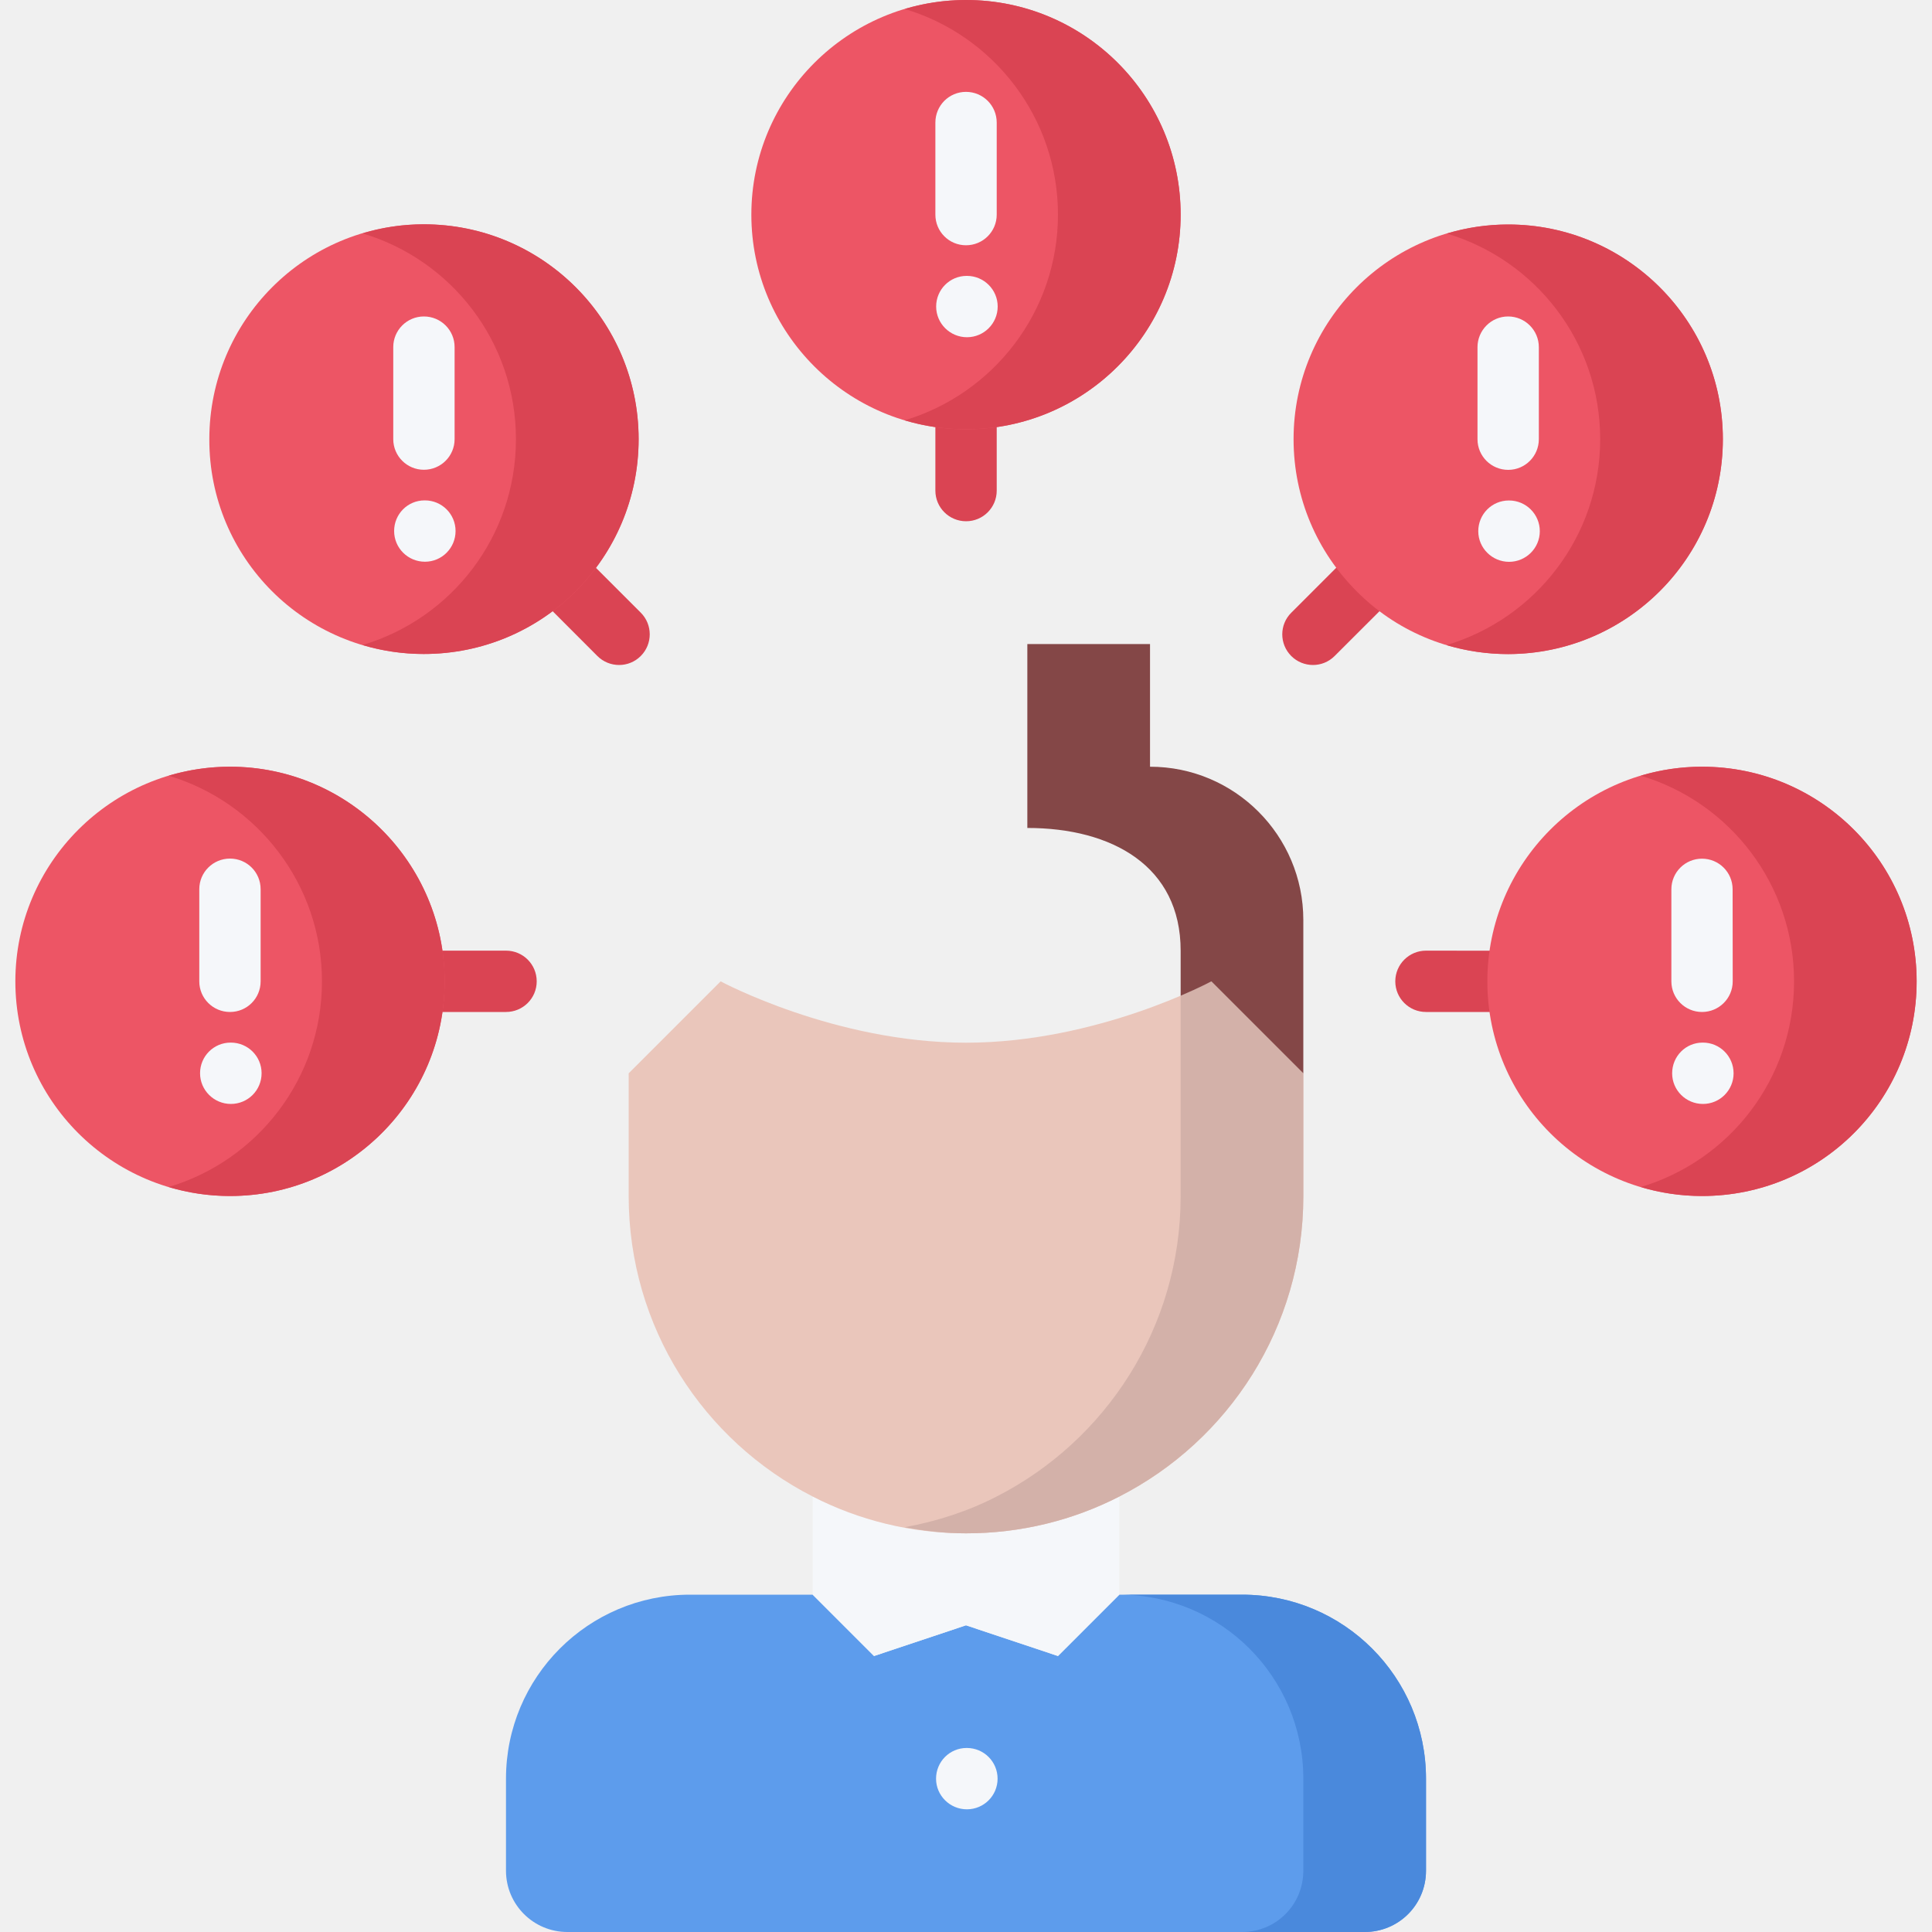
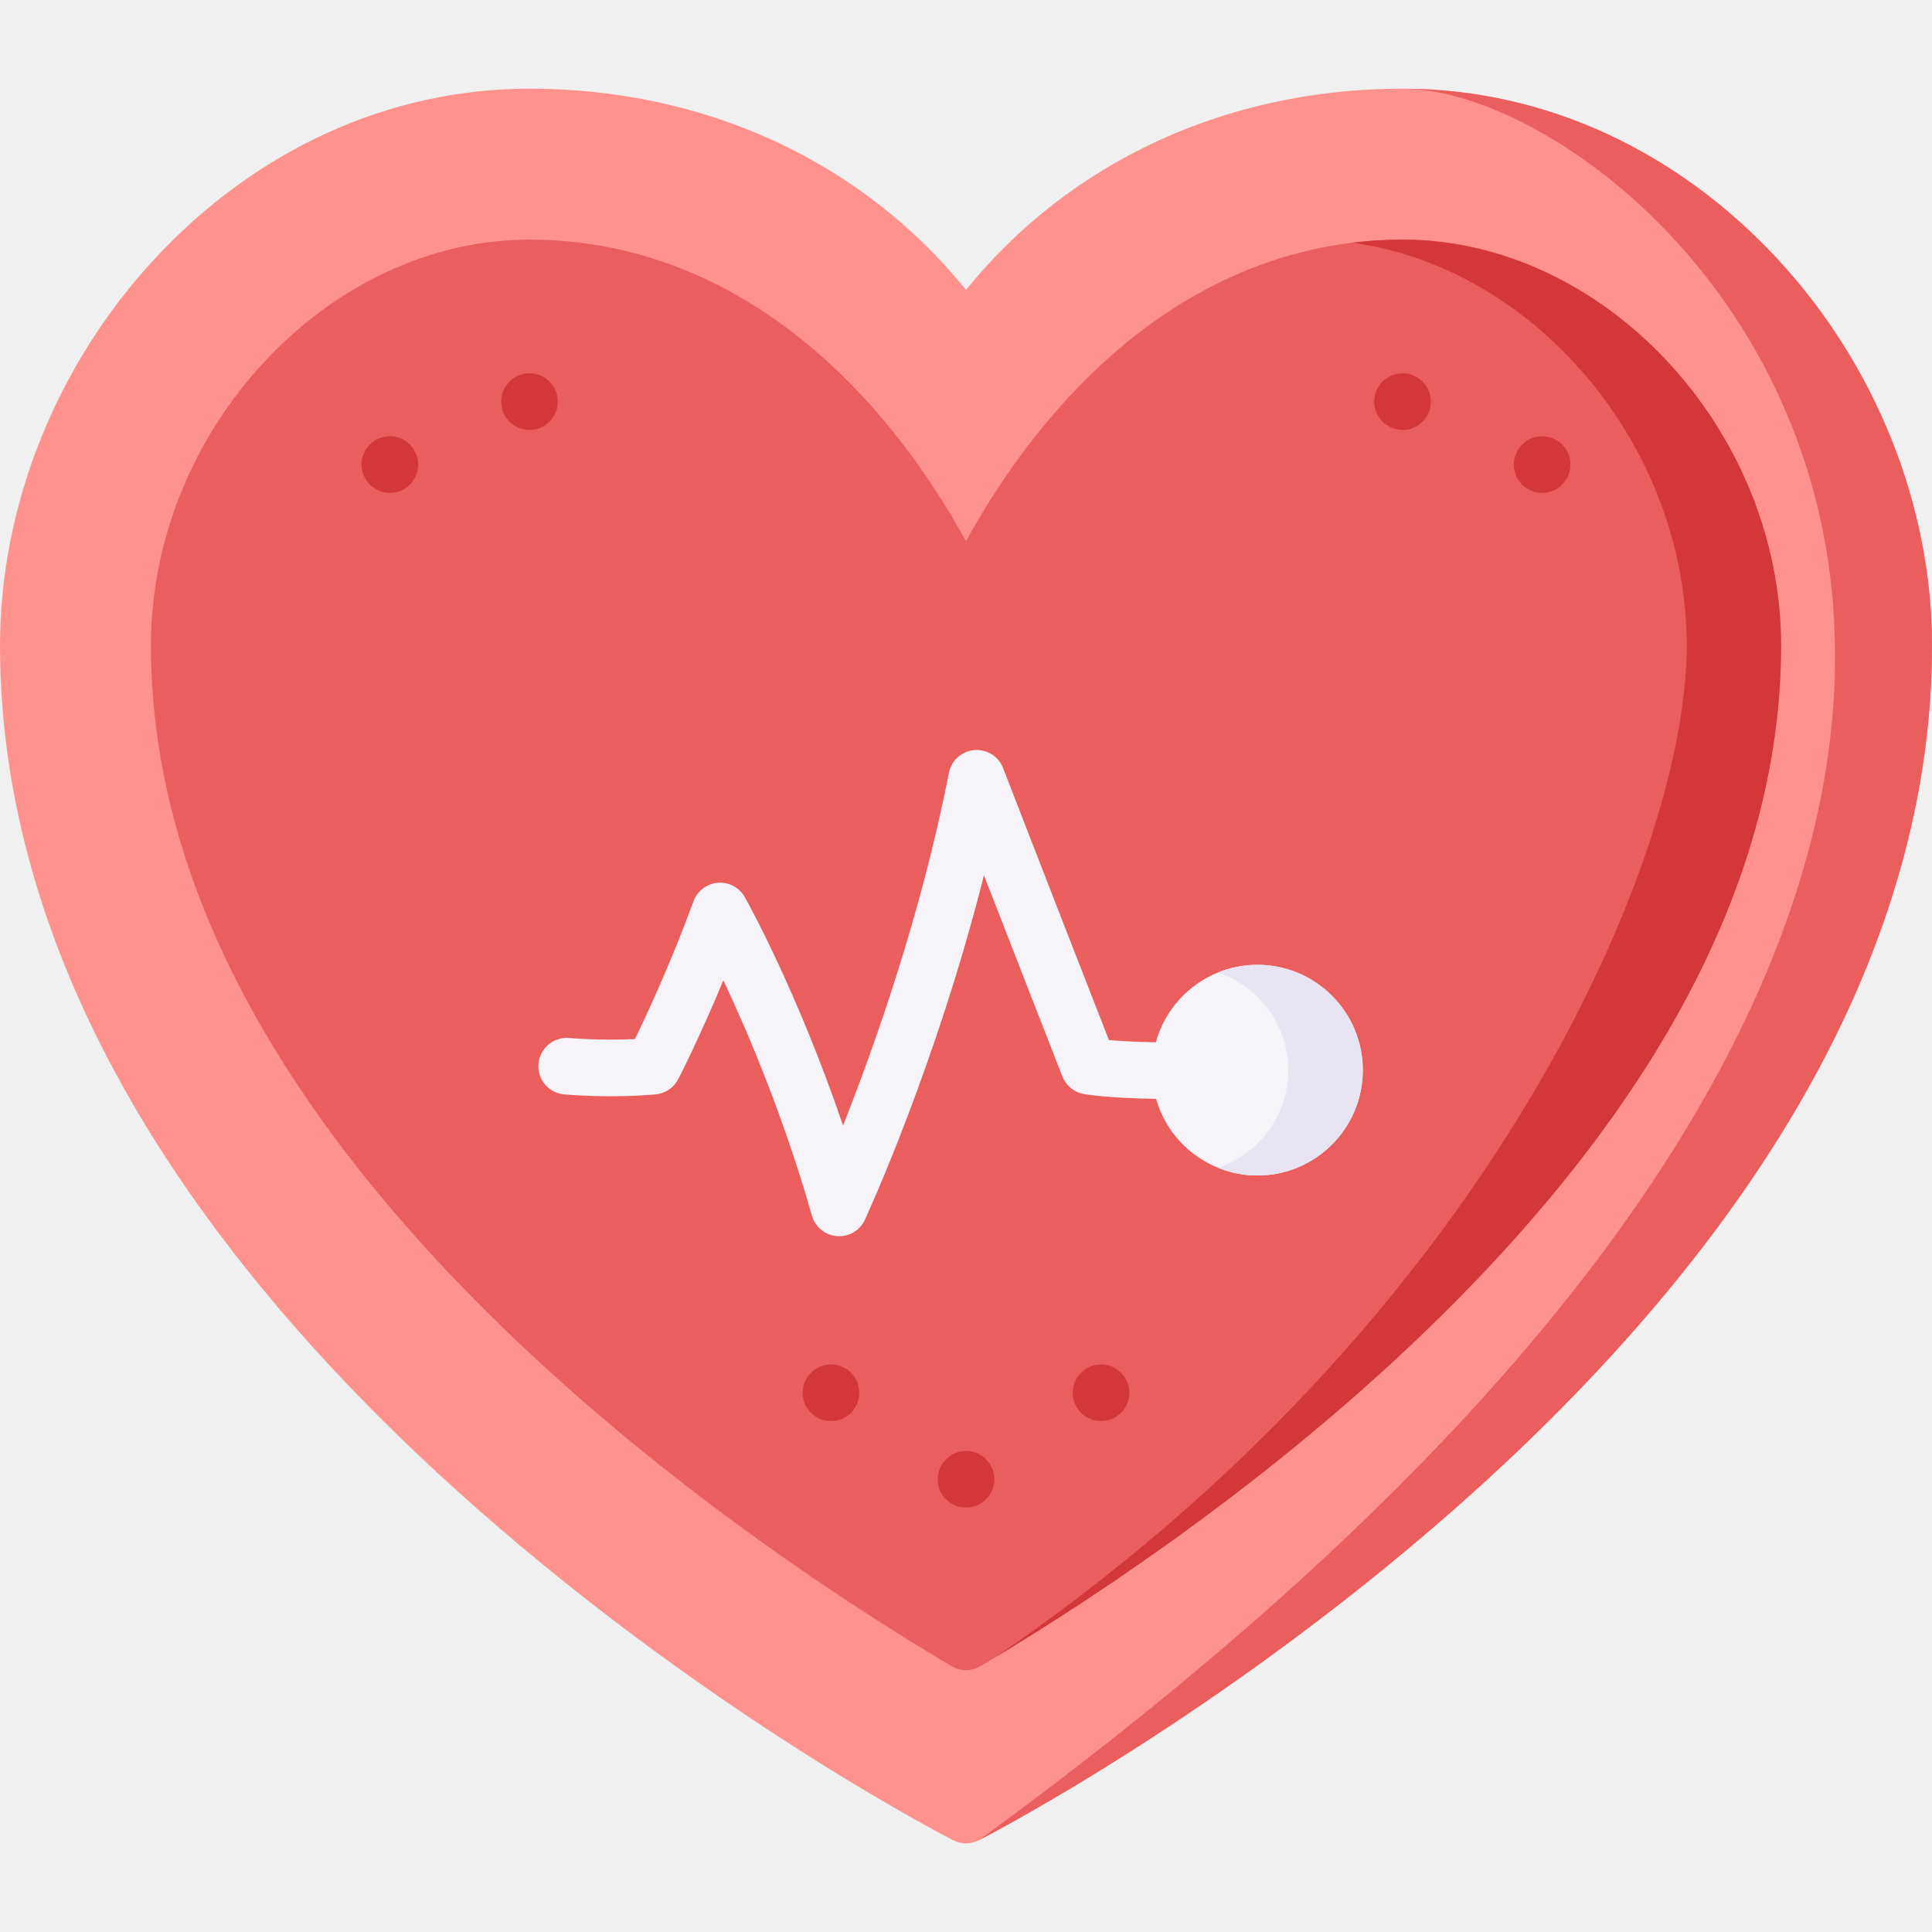
- <svg xmlns="http://www.w3.org/2000/svg" width="20" height="20" viewBox="0 0 20 20" fill="none">
-   <g clip-path="url(#clip0)">
-     <path d="M15.714 10.476L14.762 10.476C14.586 10.476 14.444 10.334 14.444 10.159C14.444 9.983 14.587 9.841 14.762 9.841L15.714 9.842C15.89 9.842 16.032 9.984 16.032 10.159C16.032 10.335 15.889 10.476 15.714 10.476Z" fill="#DA4453" />
-     <path d="M13.592 6.884C13.511 6.884 13.429 6.853 13.367 6.791C13.243 6.667 13.243 6.466 13.367 6.343L14.041 5.669C14.165 5.545 14.366 5.545 14.49 5.669C14.614 5.794 14.614 5.995 14.49 6.118L13.816 6.791C13.754 6.853 13.673 6.884 13.592 6.884Z" fill="#DA4453" />
-     <path d="M10.001 5.396C9.825 5.396 9.683 5.254 9.683 5.079V4.126C9.683 3.951 9.825 3.809 10.001 3.809C10.176 3.809 10.318 3.951 10.318 4.126V5.079C10.318 5.254 10.176 5.396 10.001 5.396Z" fill="#DA4453" />
-     <path d="M6.409 6.884C6.328 6.884 6.246 6.853 6.184 6.791L5.511 6.117C5.387 5.993 5.387 5.793 5.511 5.669C5.635 5.544 5.836 5.544 5.96 5.669L6.633 6.342C6.757 6.466 6.757 6.667 6.633 6.791C6.571 6.853 6.49 6.884 6.409 6.884Z" fill="#DA4453" />
-     <path d="M5.238 10.476H4.286C4.111 10.476 3.969 10.334 3.969 10.159C3.969 9.983 4.111 9.841 4.286 9.841H5.238C5.414 9.841 5.556 9.983 5.556 10.159C5.556 10.334 5.414 10.476 5.238 10.476Z" fill="#DA4453" />
-     <path d="M9.048 17.143L10 16.825L10.952 17.143L11.587 16.508H12.857C13.911 16.508 14.762 17.362 14.762 18.413V19.365C14.762 19.718 14.479 20 14.127 20H5.873C5.524 20 5.238 19.718 5.238 19.365V18.413C5.238 17.362 6.089 16.508 7.143 16.508H8.413L9.048 17.143Z" fill="#5D9CEC" />
-     <path d="M12.857 16.508H11.587C12.641 16.508 13.492 17.362 13.492 18.413V19.365C13.492 19.718 13.21 20 12.857 20H14.127C14.479 20 14.762 19.718 14.762 19.365V18.413C14.762 17.362 13.911 16.508 12.857 16.508Z" fill="#4A89DC" />
-     <path d="M10 15.873C10.571 15.873 11.111 15.736 11.587 15.492V16.508L10.952 17.143L10 16.825L9.048 17.143L8.413 16.508V15.492C8.889 15.736 9.429 15.873 10 15.873Z" fill="#F5F7FA" />
-     <path d="M13.492 11.111V12.384C13.492 13.74 12.718 14.915 11.587 15.492C11.111 15.737 10.572 15.873 10 15.873C9.429 15.873 8.889 15.736 8.413 15.492C7.283 14.915 6.508 13.74 6.508 12.381V11.111L7.46 10.159C7.46 10.159 8.641 10.794 10 10.794C11.362 10.794 12.54 10.159 12.54 10.159L13.492 11.111Z" fill="#EAC6BB" />
-     <path d="M12.54 10.159C12.54 10.159 12.423 10.221 12.222 10.308V12.384C12.222 13.74 11.447 14.915 10.317 15.492C10.022 15.644 9.701 15.748 9.365 15.81C9.571 15.848 9.782 15.873 10 15.873C10.571 15.873 11.111 15.736 11.587 15.492C12.717 14.915 13.492 13.74 13.492 12.384V11.111L12.54 10.159Z" fill="#D3B1A9" />
-     <path d="M11.905 7.937V6.667H10.635V8.571C11.511 8.571 12.222 8.965 12.222 9.841V10.308C12.424 10.222 12.54 10.159 12.54 10.159L13.492 11.111V9.524C13.492 8.648 12.781 7.937 11.905 7.937Z" fill="#844747" />
-     <path d="M17.619 7.937C18.849 7.937 19.841 8.934 19.841 10.159C19.841 11.388 18.849 12.381 17.619 12.381C16.394 12.381 15.397 11.388 15.397 10.159C15.397 8.934 16.394 7.937 17.619 7.937Z" fill="#ED5565" />
-     <path d="M17.619 7.937C17.399 7.937 17.186 7.97 16.985 8.03C17.904 8.303 18.572 9.154 18.572 10.159C18.572 11.167 17.904 12.015 16.985 12.288C17.186 12.348 17.399 12.381 17.619 12.381C18.849 12.381 19.841 11.388 19.841 10.159C19.841 8.934 18.849 7.937 17.619 7.937Z" fill="#DA4453" />
-     <path d="M15.613 2.324C16.838 2.324 17.835 3.32 17.835 4.546C17.835 5.775 16.838 6.768 15.613 6.771C14.998 6.771 14.442 6.523 14.043 6.12C13.639 5.716 13.391 5.161 13.391 4.546C13.391 3.32 14.387 2.324 15.613 2.324Z" fill="#ED5565" />
-     <path d="M15.613 2.324C15.392 2.324 15.179 2.357 14.978 2.418C15.895 2.691 16.565 3.54 16.565 4.546C16.565 5.556 15.893 6.404 14.974 6.678C15.177 6.738 15.391 6.771 15.613 6.771C16.838 6.768 17.835 5.775 17.835 4.546C17.835 3.32 16.838 2.324 15.613 2.324Z" fill="#DA4453" />
-     <path d="M10 0C11.23 0 12.222 0.997 12.222 2.222C12.222 3.448 11.225 4.444 10 4.444C8.775 4.444 7.778 3.448 7.778 2.222C7.778 0.997 8.775 0 10 0Z" fill="#ED5565" />
-     <path d="M10 0C9.78 0 9.567 0.033 9.366 0.093C10.284 0.367 10.952 1.217 10.952 2.222C10.952 3.227 10.282 4.077 9.365 4.351C9.566 4.411 9.779 4.444 10 4.444C11.225 4.444 12.222 3.448 12.222 2.222C12.222 0.997 11.229 0 10 0Z" fill="#DA4453" />
-     <path d="M2.381 7.937C3.606 7.937 4.603 8.934 4.603 10.159C4.603 11.388 3.606 12.381 2.381 12.381C1.156 12.381 0.159 11.388 0.159 10.159C0.159 8.934 1.156 7.937 2.381 7.937Z" fill="#ED5565" />
-     <path d="M2.381 7.937C2.16 7.937 1.948 7.97 1.746 8.03C2.663 8.304 3.333 9.154 3.333 10.159C3.333 11.167 2.663 12.015 1.746 12.288C1.948 12.348 2.16 12.381 2.381 12.381C3.606 12.381 4.603 11.388 4.603 10.159C4.603 8.934 3.606 7.937 2.381 7.937Z" fill="#DA4453" />
-     <path d="M4.387 2.322C5.617 2.322 6.611 3.319 6.611 4.546C6.611 5.777 5.617 6.77 4.387 6.77C3.16 6.77 2.163 5.777 2.167 4.546C2.167 3.319 3.16 2.322 4.387 2.322Z" fill="#ED5565" />
-     <path d="M4.387 2.322C4.167 2.322 3.954 2.355 3.753 2.416C4.672 2.689 5.341 3.539 5.341 4.546C5.341 5.556 4.672 6.404 3.753 6.677C3.954 6.737 4.167 6.77 4.387 6.77C5.617 6.77 6.611 5.777 6.611 4.546C6.611 3.319 5.617 2.322 4.387 2.322Z" fill="#DA4453" />
-     <path d="M10.009 18.73C9.834 18.73 9.69 18.588 9.69 18.413C9.69 18.237 9.831 18.095 10.006 18.095H10.009C10.185 18.095 10.327 18.237 10.327 18.413C10.327 18.588 10.185 18.73 10.009 18.73Z" fill="#F5F7FA" />
-     <path d="M2.39 11.428C2.215 11.428 2.071 11.286 2.071 11.11C2.071 10.935 2.212 10.793 2.387 10.793H2.39C2.566 10.793 2.708 10.935 2.708 11.11C2.708 11.286 2.566 11.428 2.39 11.428Z" fill="#F5F7FA" />
-     <path d="M2.381 10.476C2.205 10.476 2.063 10.334 2.063 10.159V9.205C2.063 9.03 2.205 8.888 2.381 8.888C2.557 8.888 2.698 9.03 2.698 9.205V10.159C2.698 10.334 2.557 10.476 2.381 10.476Z" fill="#F5F7FA" />
-     <path d="M17.629 11.428C17.453 11.428 17.31 11.286 17.31 11.111C17.31 10.935 17.45 10.793 17.625 10.793H17.629C17.804 10.793 17.946 10.935 17.946 11.111C17.946 11.286 17.804 11.428 17.629 11.428Z" fill="#F5F7FA" />
-     <path d="M17.619 10.476C17.444 10.476 17.302 10.334 17.302 10.159L17.302 9.206C17.302 9.031 17.443 8.889 17.619 8.889C17.794 8.889 17.936 9.03 17.936 9.206L17.937 10.159C17.937 10.334 17.795 10.476 17.619 10.476Z" fill="#F5F7FA" />
-     <path d="M15.622 5.816C15.447 5.816 15.303 5.674 15.303 5.499C15.303 5.323 15.444 5.181 15.619 5.181H15.622C15.797 5.181 15.94 5.323 15.94 5.499C15.94 5.674 15.797 5.816 15.622 5.816Z" fill="#F5F7FA" />
-     <path d="M15.613 4.864C15.437 4.864 15.295 4.722 15.295 4.547L15.295 3.594C15.295 3.419 15.437 3.276 15.612 3.276H15.612C15.787 3.276 15.93 3.418 15.93 3.594L15.93 4.546C15.93 4.722 15.788 4.864 15.613 4.864Z" fill="#F5F7FA" />
-     <path d="M10.01 3.491C9.835 3.491 9.691 3.349 9.691 3.173C9.691 2.998 9.832 2.856 10.007 2.856H10.01C10.185 2.856 10.328 2.998 10.328 3.173C10.328 3.349 10.185 3.491 10.01 3.491Z" fill="#F5F7FA" />
-     <path d="M10 2.539C9.824 2.539 9.683 2.397 9.683 2.222V1.269C9.683 1.093 9.824 0.951 10 0.951C10.176 0.951 10.318 1.093 10.318 1.269V2.222C10.318 2.397 10.176 2.539 10 2.539Z" fill="#F5F7FA" />
-     <path d="M4.399 5.815C4.223 5.815 4.08 5.673 4.08 5.497C4.08 5.322 4.22 5.18 4.395 5.18H4.399C4.574 5.18 4.716 5.322 4.716 5.497C4.716 5.673 4.574 5.815 4.399 5.815Z" fill="#F5F7FA" />
-     <path d="M4.388 4.863C4.213 4.863 4.071 4.721 4.071 4.546V3.593C4.071 3.418 4.213 3.276 4.388 3.276C4.564 3.276 4.706 3.418 4.706 3.593V4.546C4.706 4.721 4.564 4.863 4.388 4.863Z" fill="#F5F7FA" />
+ <svg xmlns="http://www.w3.org/2000/svg" id="Layer_1" enable-background="new 0 0 512 512" height="512" viewBox="0 0 512 512" width="512">
+   <g>
+     <path d="m512 171.09c0 43.06-13.44 86.59-39.95 129.39-21 33.9-50.22 67.43-86.85 99.65-62.11 54.65-123.21 86.23-125.78 87.54-1.07.55-2.25.83-3.42.83s-2.35-.28-3.42-.83c-2.57-1.31-63.67-32.89-125.78-87.54-36.63-32.22-65.85-65.75-86.85-99.65-26.51-42.8-39.95-86.33-39.95-129.39 0-37.02 14.91-74.34 40.9-102.4 27.01-29.14 62.31-45.19 99.42-45.19 46.58 0 88.17 19.31 115.68 53.32 27.51-34.01 69.1-53.32 115.68-53.32.3 0 .6 0 .9.01 36.78.25 71.73 16.28 98.52 45.18 25.99 28.06 40.9 65.38 40.9 102.4z" fill="#ff928d" />
+     <path d="m472 171.09c0 57.5-29 115.96-86.2 173.75-43.97 44.43-94.11 77.55-122.3 94.51-.02.01-.04.03-.06.04-1.25.75-2.46 1.47-3.62 2.16-1.17.7-2.5 1.05-3.82 1.05s-2.64-.35-3.82-1.05c-27.33-16.19-80.03-50.27-125.98-96.71-57.2-57.79-86.2-116.25-86.2-173.75 0-57.31 46.88-107.59 100.32-107.59 34.91 0 67.24 16.4 93.49 47.44 10.06 11.89 17.39 23.71 22.19 32.51 4.8-8.8 12.13-20.62 22.19-32.51 22.89-27.06 50.4-42.99 80.21-46.63 4.38-.54 8.82-.81 13.29-.81 53.44 0 100.31 50.28 100.31 107.59z" fill="#ea5e5e" />
+     <path d="m472 171.09c0 57.5-29 115.96-86.2 173.75-43.97 44.43-94.11 77.55-122.3 94.51 129.85-88.35 183.5-210.76 183.5-268.26 0-53.08-40.21-100.13-88.6-106.78 4.38-.54 8.82-.81 13.29-.81 53.44 0 100.31 50.28 100.31 107.59z" fill="#d33737" />
+     <path d="m361.16 283.6c0 15.39-12.53 27.92-27.92 27.92-3.72 0-7.28-.73-10.52-2.07-7.9-3.21-13.99-9.95-16.35-18.24-13.05-.19-18.9-1.23-19.17-1.28-2.56-.46-4.7-2.22-5.65-4.64-7.37-18.82-15.07-38.63-20.79-53.35-12.57 49.94-30.68 89.41-31.56 91.32-1.23 2.67-3.9 4.35-6.8 4.35-.2 0-.39-.01-.59-.02-3.12-.24-5.77-2.4-6.63-5.42-7.58-26.53-17.04-48.72-23.48-62.38-6.37 15.35-11.68 25.65-11.97 26.21-1.18 2.27-3.43 3.79-5.98 4.02-11.99 1.1-23.76.05-24.25 0-4.13-.37-7.17-4.02-6.79-8.15.38-4.12 4.04-7.16 8.15-6.79.09.01 8.3.74 17.4.29 3.07-6.3 9.45-19.98 15.54-36.54 1.01-2.75 3.53-4.65 6.44-4.89 2.91-.23 5.7 1.25 7.14 3.8.65 1.17 13.95 24.99 26.04 60.55 8.13-20.55 20.68-55.71 28.05-93.48.64-3.28 3.38-5.74 6.7-6.03 3.33-.3 6.45 1.64 7.66 4.76.15.38 14.38 37.15 28.05 72.09 2.68.23 6.77.49 12.43.58 2.31-8.39 8.44-15.22 16.4-18.47 3.25-1.33 6.81-2.06 10.53-2.06 15.39 0 27.92 12.52 27.92 27.92z" fill="#f6f4f9" />
+     <g fill="#d33737">
+       <circle cx="140.321" cy="106.432" r="7.5" />
+       <circle cx="103.321" cy="123.112" r="7.5" />
+       <circle cx="371.681" cy="106.432" r="7.5" />
+       <circle cx="408.681" cy="123.112" r="7.5" />
+       <circle cx="256.001" cy="392.022" r="7.5" />
+       <circle cx="220.221" cy="369.092" r="7.5" />
+       <circle cx="291.781" cy="369.092" r="7.5" />
+     </g>
+     <path d="m512 171.09c0 43.06-13.44 86.59-39.95 129.39-21 33.9-50.22 67.43-86.85 99.65-62.11 54.65-123.21 86.23-125.78 87.54 379.61-276.88 184.13-462.58 113.16-464.16 36.78.25 71.73 16.28 98.52 45.18 25.99 28.06 40.9 65.38 40.9 102.4z" fill="#ea5e5e" />
+     <path d="m361.16 283.6c0 15.39-12.53 27.92-27.92 27.92-3.72 0-7.28-.73-10.52-2.07 10.85-3.58 18.67-13.8 18.67-25.85s-7.83-22.27-18.68-25.86c3.25-1.33 6.81-2.06 10.53-2.06 15.39 0 27.92 12.52 27.92 27.92z" fill="#e9e4f2" />
  </g>
-   <defs>
-     <clipPath id="clip0">
-       <rect width="20" height="20" fill="white" />
-     </clipPath>
-   </defs>
</svg>
